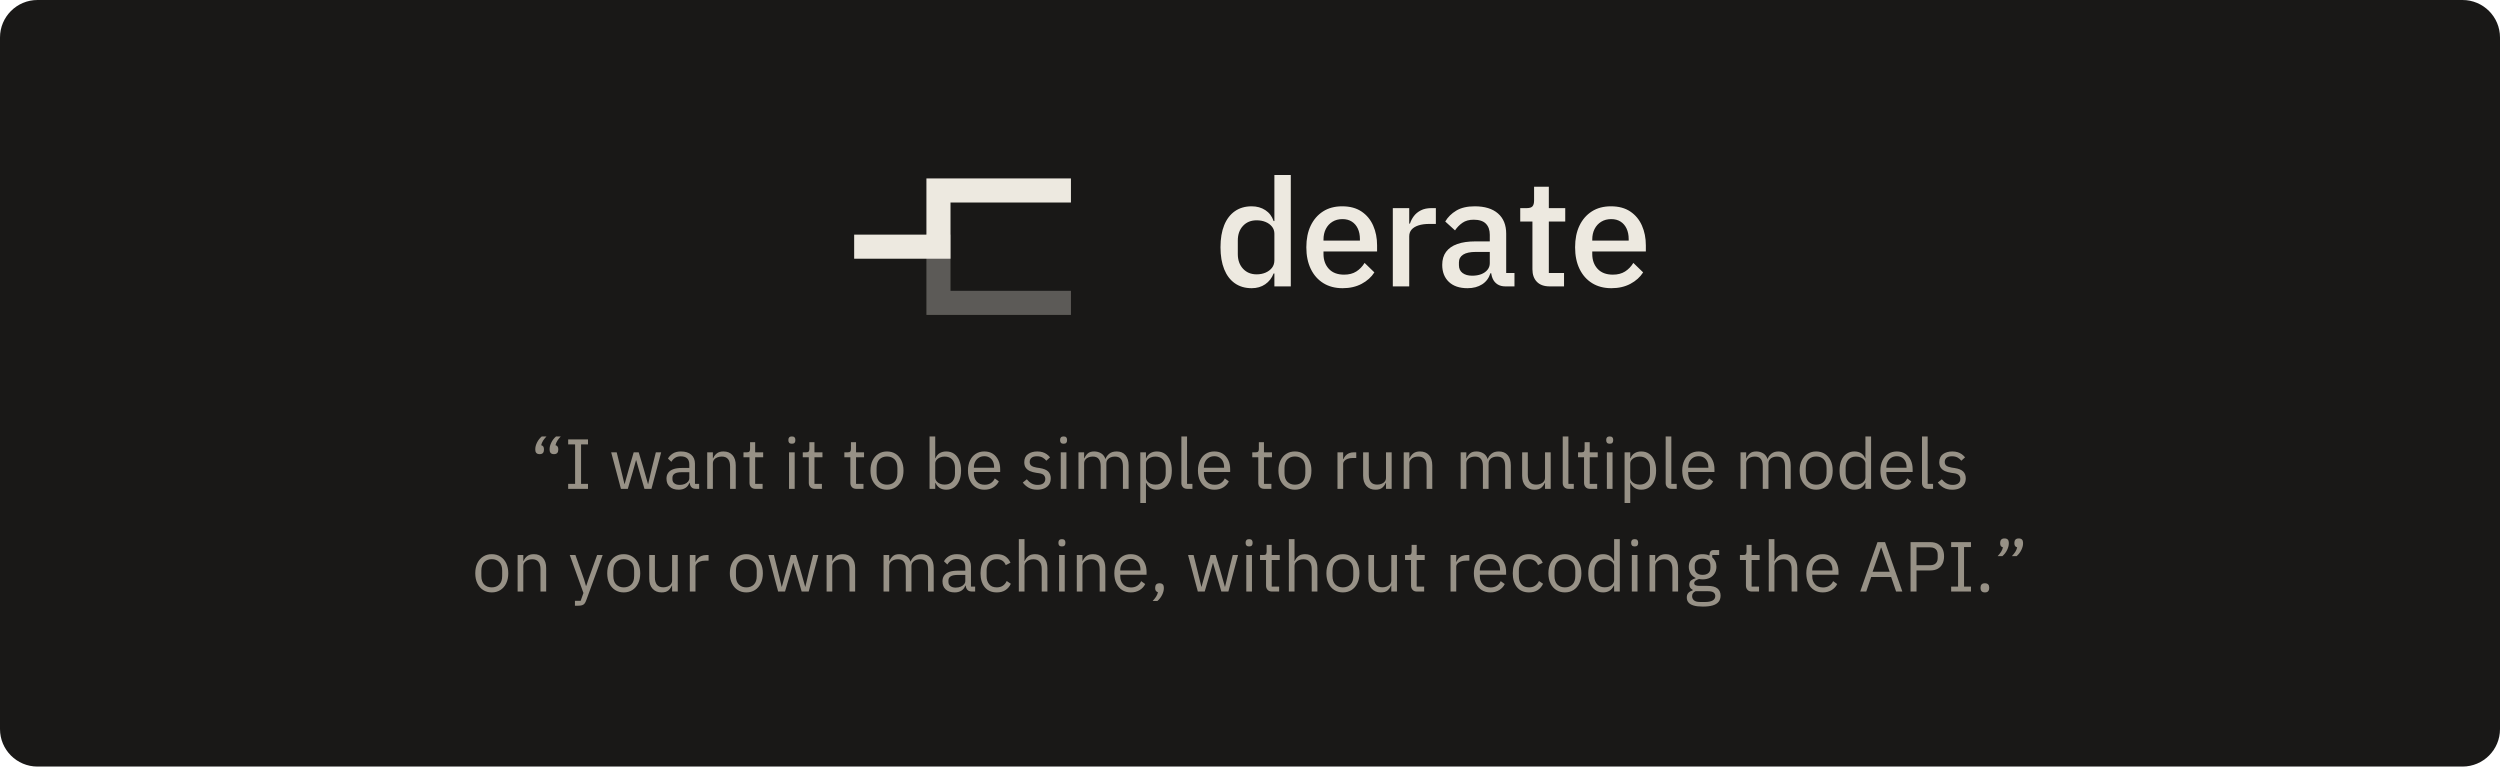
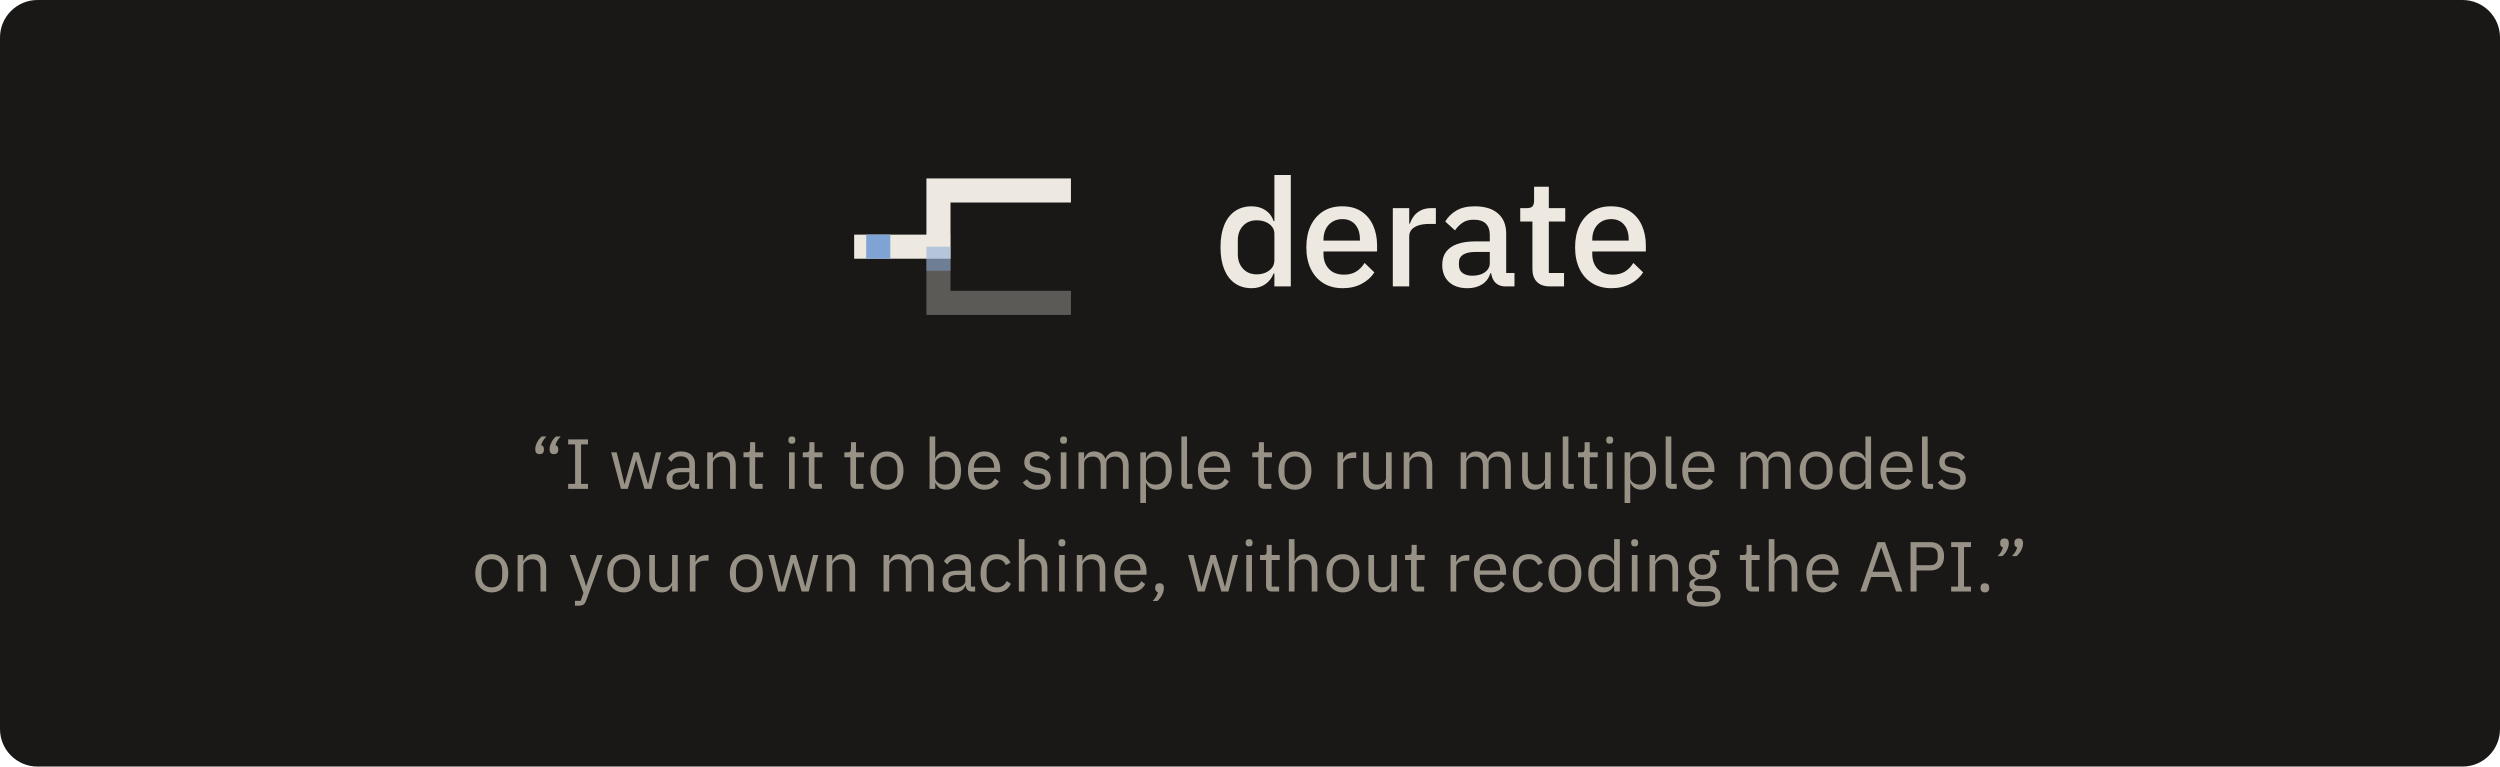
<svg xmlns="http://www.w3.org/2000/svg" viewBox="0 0 1200.0 367.95" width="1200.0" height="367.95" role="img" aria-label="derate — I want it to be simple to run multiple models on your own machine, without recoding the API.">
+   <style>@media (prefers-reduced-motion:reduce){.pulse{display:none}}</style>
  <rect width="1200.0" height="367.95" rx="18" fill="#191817" />
  <g transform="translate(410.000 84.000) scale(1.80631)">
    <g transform="translate(-5.333 -7.622) scale(1.0667)" fill="none" stroke="#EDE9E0" stroke-width="6" stroke-linecap="square">
      <path d="M26 25 V39 H56" opacity="0.32" />
      <path d="M8 25 H26 V11 H56" />
+       <path class="pulse" d="M26 25 V39 H56" stroke="#7FA3D4" stroke-linecap="butt" stroke-dasharray="6 44" opacity="0.5">
+         <animate attributeName="stroke-dashoffset" values="6;6;-44;-44" keyTimes="0;0.42;0.76;1" dur="5s" repeatCount="indefinite" />
+       </path>
+       <path class="pulse" d="M8 25 H26 V11 H56" stroke="#7FA3D4" stroke-linecap="butt" stroke-dasharray="6 62" opacity="1.0">
+         <animate attributeName="stroke-dashoffset" values="6;-62;-62" keyTimes="0;0.34;1" dur="5s" repeatCount="indefinite" />
+       </path>
    </g>
    <path transform="translate(95.467 29.600)" fill="#EDE9E0" d="M16.20 0.00V-3.44H16.00Q15.28 -1.60 13.76 -0.56Q12.24 0.48 10.16 0.48Q7.56 0.48 5.70 -0.82Q3.84 -2.12 2.86 -4.56Q1.88 -7.00 1.88 -10.40Q1.88 -13.84 2.86 -16.26Q3.84 -18.68 5.70 -19.98Q7.56 -21.28 10.16 -21.28Q12.24 -21.28 13.80 -20.26Q15.36 -19.24 16.00 -17.36H16.20V-29.60H20.56V0.00ZM11.48 -3.20Q12.80 -3.20 13.86 -3.66Q14.92 -4.12 15.56 -4.94Q16.20 -5.76 16.20 -6.96V-14.00Q16.20 -15.08 15.56 -15.88Q14.92 -16.68 13.86 -17.12Q12.80 -17.56 11.48 -17.56Q9.24 -17.56 7.86 -16.08Q6.48 -14.60 6.48 -12.20V-8.60Q6.48 -6.20 7.86 -4.70Q9.24 -3.20 11.48 -3.20ZM34.33 0.48Q31.37 0.48 29.21 -0.86Q27.05 -2.20 25.87 -4.64Q24.69 -7.08 24.69 -10.40Q24.69 -13.72 25.85 -16.14Q27.01 -18.56 29.13 -19.92Q31.25 -21.28 34.21 -21.28Q37.29 -21.28 39.35 -19.90Q41.41 -18.52 42.45 -16.16Q43.49 -13.80 43.49 -10.92V-9.28H29.25V-8.60Q29.25 -6.20 30.67 -4.66Q32.09 -3.12 34.73 -3.12Q36.65 -3.12 37.97 -3.96Q39.29 -4.80 40.17 -6.24L42.77 -3.72Q41.57 -1.84 39.39 -0.68Q37.21 0.48 34.33 0.48ZM34.29 -17.88Q32.77 -17.88 31.63 -17.18Q30.49 -16.48 29.87 -15.26Q29.25 -14.04 29.25 -12.44V-12.16H38.93V-12.56Q38.93 -14.16 38.37 -15.36Q37.81 -16.56 36.77 -17.22Q35.73 -17.88 34.29 -17.88ZM52.03 0.00H47.67V-20.80H52.03V-16.68H52.23Q52.55 -17.72 53.25 -18.66Q53.95 -19.60 55.11 -20.20Q56.27 -20.80 57.95 -20.80H59.11V-16.60H57.39Q55.67 -16.60 54.47 -16.20Q53.27 -15.80 52.65 -15.08Q52.03 -14.36 52.03 -13.28ZM80.00 0.00H77.56Q76.36 0.00 75.50 -0.54Q74.64 -1.08 74.20 -2.08Q73.76 -3.08 73.76 -4.44V-4.80L75.00 -3.48H73.60Q73.00 -1.56 71.40 -0.54Q69.80 0.48 67.52 0.48Q64.32 0.48 62.56 -1.20Q60.80 -2.88 60.80 -5.72Q60.80 -7.80 61.82 -9.18Q62.84 -10.56 64.80 -11.26Q66.76 -11.96 69.68 -11.96H73.44V-13.72Q73.44 -15.60 72.40 -16.66Q71.36 -17.72 69.16 -17.72Q67.36 -17.72 66.18 -16.90Q65.00 -16.08 64.20 -14.88L61.60 -17.24Q62.64 -19.00 64.54 -20.14Q66.44 -21.28 69.44 -21.28Q73.44 -21.28 75.62 -19.38Q77.80 -17.48 77.80 -14.00V-3.56H80.00ZM73.44 -9.16H69.76Q67.48 -9.16 66.36 -8.44Q65.24 -7.72 65.24 -6.36V-5.64Q65.24 -4.28 66.20 -3.56Q67.16 -2.84 68.76 -2.84Q70.12 -2.84 71.16 -3.24Q72.20 -3.64 72.82 -4.40Q73.44 -5.16 73.44 -6.16ZM93.17 0.00H89.37Q87.13 0.00 85.95 -1.22Q84.77 -2.44 84.77 -4.56V-17.24H81.53V-20.80H83.29Q84.37 -20.80 84.79 -21.28Q85.21 -21.76 85.21 -22.84V-26.48H89.13V-20.80H93.49V-17.24H89.13V-3.56H93.17ZM105.75 0.48Q102.79 0.48 100.63 -0.86Q98.47 -2.20 97.29 -4.64Q96.11 -7.08 96.11 -10.40Q96.11 -13.72 97.27 -16.14Q98.43 -18.56 100.55 -19.92Q102.67 -21.28 105.63 -21.28Q108.71 -21.28 110.77 -19.90Q112.83 -18.52 113.87 -16.16Q114.91 -13.80 114.91 -10.92V-9.28H100.67V-8.60Q100.67 -6.20 102.09 -4.66Q103.51 -3.12 106.15 -3.12Q108.07 -3.12 109.39 -3.96Q110.71 -4.80 111.59 -6.24L114.19 -3.72Q112.99 -1.84 110.81 -0.68Q108.63 0.48 105.75 0.48ZM105.71 -17.88Q104.19 -17.88 103.05 -17.18Q101.91 -16.48 101.29 -15.26Q100.67 -14.04 100.67 -12.44V-12.16H110.35V-12.56Q110.35 -14.16 109.79 -15.36Q109.23 -16.56 108.19 -17.22Q107.15 -17.88 105.71 -17.88Z" />
  </g>
  <path transform="translate(254.53 234.65)" fill="#979186" d="M4.49 -16.66Q3.43 -16.66 2.92 -17.22Q2.41 -17.78 2.41 -18.67V-19.14Q2.41 -20.54 3.23 -22.22Q4.05 -23.90 5.51 -25.16H7.79Q6.77 -24.11 6.14 -23.12Q5.51 -22.13 5.24 -20.94Q5.92 -20.81 6.24 -20.32Q6.56 -19.82 6.56 -19.14V-18.67Q6.56 -17.78 6.07 -17.22Q5.58 -16.66 4.49 -16.66ZM11.36 -16.66Q10.30 -16.66 9.79 -17.22Q9.28 -17.78 9.28 -18.67V-19.14Q9.28 -20.54 10.10 -22.22Q10.91 -23.90 12.38 -25.16H14.65Q13.63 -24.11 13.01 -23.12Q12.38 -22.13 12.10 -20.94Q12.78 -20.81 13.11 -20.32Q13.43 -19.82 13.43 -19.14V-18.67Q13.43 -17.78 12.94 -17.22Q12.44 -16.66 11.36 -16.66ZM27.71 0.00H18.19V-2.38H21.52V-21.35H18.19V-23.73H27.71V-21.35H24.38V-2.38H27.71ZM43.52 0.00 38.83 -17.54H41.48L43.35 -9.96L45.22 -2.28H45.29L47.43 -9.96L49.64 -17.54H52.05L54.33 -9.96L56.51 -2.28H56.58L58.38 -9.96L60.28 -17.54H62.83L58.17 0.00H54.81L52.36 -8.43L50.83 -13.77H50.76L49.27 -8.43L46.82 0.00ZM81.06 0.00H79.53Q78.44 0.00 77.76 -0.46Q77.08 -0.92 76.77 -1.73Q76.47 -2.55 76.47 -3.60V-3.84L77.52 -2.86H76.33Q75.79 -1.26 74.44 -0.42Q73.10 0.41 71.26 0.41Q68.48 0.41 66.93 -1.02Q65.38 -2.45 65.38 -4.90Q65.38 -6.56 66.20 -7.70Q67.01 -8.84 68.66 -9.44Q70.31 -10.03 72.86 -10.03H76.33V-11.76Q76.33 -13.63 75.31 -14.62Q74.29 -15.61 72.18 -15.61Q70.62 -15.61 69.53 -14.89Q68.44 -14.18 67.73 -12.99L66.10 -14.52Q66.81 -15.91 68.37 -16.93Q69.94 -17.95 72.32 -17.95Q75.48 -17.95 77.27 -16.39Q79.05 -14.82 79.05 -12.04V-2.38H81.06ZM76.33 -7.99H72.73Q70.41 -7.99 69.33 -7.31Q68.24 -6.63 68.24 -5.34V-4.62Q68.24 -3.33 69.19 -2.62Q70.14 -1.90 71.71 -1.90Q73.07 -1.90 74.10 -2.33Q75.14 -2.75 75.73 -3.49Q76.33 -4.22 76.33 -5.10ZM87.65 0.00H84.93V-17.54H87.65V-14.69H87.79Q88.43 -16.18 89.61 -17.07Q90.78 -17.95 92.75 -17.95Q95.47 -17.95 97.05 -16.20Q98.63 -14.45 98.63 -11.25V0.00H95.91V-10.78Q95.91 -13.12 94.91 -14.31Q93.91 -15.50 91.94 -15.50Q90.85 -15.50 89.86 -15.15Q88.88 -14.79 88.26 -14.04Q87.65 -13.29 87.65 -12.17ZM111.52 0.00H108.12Q106.73 0.00 105.98 -0.82Q105.23 -1.63 105.23 -2.89V-15.16H102.34V-17.54H103.97Q104.86 -17.54 105.18 -17.90Q105.50 -18.26 105.50 -19.14V-22.41H107.95V-17.54H111.79V-15.16H107.95V-2.38H111.52ZM125.56 -21.66Q124.71 -21.66 124.30 -22.08Q123.90 -22.51 123.90 -23.19V-23.63Q123.90 -24.31 124.30 -24.73Q124.71 -25.16 125.56 -25.16Q126.45 -25.16 126.84 -24.73Q127.23 -24.31 127.23 -23.63V-23.19Q127.23 -22.51 126.84 -22.08Q126.45 -21.66 125.56 -21.66ZM124.20 0.00V-17.54H126.92V0.00ZM139.98 0.00H136.58Q135.18 0.00 134.44 -0.82Q133.69 -1.63 133.69 -2.89V-15.16H130.80V-17.54H132.43Q133.31 -17.54 133.64 -17.90Q133.96 -18.26 133.96 -19.14V-22.41H136.41V-17.54H140.25V-15.16H136.41V-2.38H139.98ZM159.94 0.00H156.54Q155.14 0.00 154.39 -0.82Q153.65 -1.63 153.65 -2.89V-15.16H150.76V-17.54H152.39Q153.27 -17.54 153.60 -17.90Q153.92 -18.26 153.92 -19.14V-22.41H156.37V-17.54H160.21V-15.16H156.37V-2.38H159.94ZM171.22 0.41Q168.88 0.41 167.09 -0.73Q165.31 -1.87 164.31 -3.93Q163.30 -5.98 163.30 -8.77Q163.30 -11.56 164.31 -13.62Q165.31 -15.67 167.09 -16.81Q168.88 -17.95 171.22 -17.95Q173.57 -17.95 175.36 -16.81Q177.14 -15.67 178.14 -13.62Q179.15 -11.56 179.15 -8.77Q179.15 -5.98 178.14 -3.93Q177.14 -1.87 175.36 -0.73Q173.57 0.41 171.22 0.41ZM171.22 -2.01Q173.43 -2.01 174.83 -3.37Q176.22 -4.73 176.22 -7.51V-10.03Q176.22 -12.82 174.83 -14.18Q173.43 -15.54 171.22 -15.54Q169.05 -15.54 167.64 -14.18Q166.23 -12.82 166.23 -10.03V-7.51Q166.23 -4.73 167.64 -3.37Q169.05 -2.01 171.22 -2.01ZM191.66 0.00V-25.16H194.38V-14.69H194.51Q195.19 -16.35 196.52 -17.15Q197.85 -17.95 199.65 -17.95Q201.86 -17.95 203.46 -16.83Q205.05 -15.71 205.92 -13.65Q206.79 -11.59 206.79 -8.77Q206.79 -5.98 205.92 -3.91Q205.05 -1.84 203.46 -0.71Q201.86 0.41 199.65 0.41Q197.85 0.41 196.57 -0.41Q195.30 -1.22 194.51 -2.86H194.38V0.00ZM198.90 -2.04Q201.21 -2.04 202.54 -3.49Q203.86 -4.93 203.86 -7.28V-10.27Q203.86 -12.61 202.54 -14.06Q201.21 -15.50 198.90 -15.50Q197.68 -15.50 196.64 -15.06Q195.60 -14.62 194.99 -13.87Q194.38 -13.12 194.38 -12.14V-5.61Q194.38 -4.49 194.99 -3.69Q195.60 -2.89 196.64 -2.46Q197.68 -2.04 198.90 -2.04ZM217.97 0.41Q215.59 0.41 213.83 -0.73Q212.06 -1.87 211.07 -3.93Q210.09 -5.98 210.09 -8.77Q210.09 -11.56 211.07 -13.62Q212.06 -15.67 213.83 -16.81Q215.59 -17.95 217.97 -17.95Q220.32 -17.95 222.02 -16.85Q223.72 -15.74 224.64 -13.80Q225.56 -11.87 225.56 -9.38V-8.09H212.94V-7.28Q212.94 -5.00 214.32 -3.49Q215.70 -1.97 218.14 -1.97Q219.81 -1.97 221.05 -2.75Q222.29 -3.54 222.97 -5.00L224.91 -3.60Q224.06 -1.84 222.26 -0.71Q220.46 0.41 217.97 0.41ZM217.97 -15.67Q216.51 -15.67 215.37 -14.99Q214.23 -14.31 213.59 -13.11Q212.94 -11.90 212.94 -10.37V-10.13H222.63V-10.51Q222.63 -12.07 222.05 -13.23Q221.48 -14.38 220.42 -15.03Q219.37 -15.67 217.97 -15.67ZM243.34 0.41Q240.92 0.41 239.26 -0.53Q237.59 -1.46 236.40 -3.03L238.34 -4.59Q239.36 -3.33 240.62 -2.62Q241.88 -1.90 243.54 -1.90Q245.28 -1.90 246.25 -2.65Q247.21 -3.40 247.21 -4.76Q247.21 -5.78 246.55 -6.53Q245.89 -7.28 244.15 -7.51L242.76 -7.72Q241.16 -7.96 239.87 -8.52Q238.58 -9.08 237.85 -10.12Q237.12 -11.15 237.12 -12.78Q237.12 -15.40 238.90 -16.68Q240.69 -17.95 243.37 -17.95Q244.80 -17.95 245.91 -17.61Q247.01 -17.27 247.89 -16.64Q248.78 -16.01 249.49 -15.13L247.69 -13.50Q247.11 -14.31 245.99 -14.98Q244.87 -15.64 243.17 -15.64Q241.50 -15.64 240.62 -14.91Q239.73 -14.18 239.73 -12.92Q239.73 -11.66 240.60 -11.07Q241.47 -10.47 243.10 -10.20L244.46 -10.00Q247.38 -9.55 248.61 -8.31Q249.83 -7.07 249.83 -5.07Q249.83 -3.37 249.05 -2.14Q248.27 -0.92 246.81 -0.26Q245.34 0.41 243.34 0.41ZM255.99 -21.66Q255.14 -21.66 254.73 -22.08Q254.32 -22.51 254.32 -23.19V-23.63Q254.32 -24.31 254.73 -24.73Q255.14 -25.16 255.99 -25.16Q256.87 -25.16 257.26 -24.73Q257.65 -24.31 257.65 -23.63V-23.19Q257.65 -22.51 257.26 -22.08Q256.87 -21.66 255.99 -21.66ZM254.63 0.00V-17.54H257.35V0.00ZM265.85 0.00H263.13V-17.54H265.85V-14.69H265.98Q266.56 -16.05 267.61 -17.00Q268.67 -17.95 270.71 -17.95Q272.44 -17.95 273.90 -17.12Q275.37 -16.29 276.08 -14.38H276.15Q276.62 -15.81 277.93 -16.88Q279.24 -17.95 281.49 -17.95Q284.17 -17.95 285.68 -16.20Q287.20 -14.45 287.20 -11.25V0.00H284.48V-10.78Q284.48 -13.09 283.56 -14.30Q282.64 -15.50 280.64 -15.50Q279.58 -15.50 278.63 -15.15Q277.68 -14.79 277.10 -14.04Q276.52 -13.29 276.52 -12.17V0.00H273.80V-10.78Q273.80 -13.12 272.88 -14.31Q271.97 -15.50 270.03 -15.50Q268.97 -15.50 268.00 -15.15Q267.04 -14.79 266.44 -14.04Q265.85 -13.29 265.85 -12.17ZM292.81 6.80V-17.54H295.53V-14.69H295.66Q296.34 -16.35 297.67 -17.15Q299.00 -17.95 300.80 -17.95Q303.01 -17.95 304.61 -16.83Q306.20 -15.71 307.07 -13.65Q307.94 -11.59 307.94 -8.77Q307.94 -5.98 307.07 -3.91Q306.20 -1.84 304.61 -0.71Q303.01 0.41 300.80 0.41Q299.00 0.41 297.72 -0.41Q296.45 -1.22 295.66 -2.86H295.53V6.80ZM300.05 -2.04Q302.36 -2.04 303.69 -3.49Q305.01 -4.93 305.01 -7.28V-10.27Q305.01 -12.61 303.69 -14.06Q302.36 -15.50 300.05 -15.50Q298.83 -15.50 297.79 -15.06Q296.75 -14.62 296.14 -13.87Q295.53 -13.12 295.53 -12.14V-5.61Q295.53 -4.49 296.14 -3.69Q296.75 -2.89 297.79 -2.46Q298.83 -2.04 300.05 -2.04ZM317.83 0.00H315.42Q314.02 0.00 313.28 -0.80Q312.53 -1.60 312.53 -2.82V-25.16H315.25V-2.38H317.83ZM328.37 0.41Q325.99 0.41 324.22 -0.73Q322.46 -1.87 321.47 -3.93Q320.48 -5.98 320.48 -8.77Q320.48 -11.56 321.47 -13.62Q322.46 -15.67 324.22 -16.81Q325.99 -17.95 328.37 -17.95Q330.72 -17.95 332.42 -16.85Q334.12 -15.74 335.04 -13.80Q335.95 -11.87 335.95 -9.38V-8.09H323.34V-7.28Q323.34 -5.00 324.72 -3.49Q326.09 -1.97 328.54 -1.97Q330.21 -1.97 331.45 -2.75Q332.69 -3.54 333.37 -5.00L335.31 -3.60Q334.46 -1.84 332.66 -0.71Q330.85 0.41 328.37 0.41ZM328.37 -15.67Q326.91 -15.67 325.77 -14.99Q324.63 -14.31 323.99 -13.11Q323.34 -11.90 323.34 -10.37V-10.13H333.03V-10.51Q333.03 -12.07 332.45 -13.23Q331.87 -14.38 330.82 -15.03Q329.77 -15.67 328.37 -15.67ZM355.74 0.00H352.34Q350.95 0.00 350.20 -0.82Q349.45 -1.63 349.45 -2.89V-15.16H346.56V-17.54H348.19Q349.08 -17.54 349.40 -17.90Q349.72 -18.26 349.72 -19.14V-22.41H352.17V-17.54H356.01V-15.16H352.17V-2.38H355.74ZM367.03 0.41Q364.68 0.41 362.90 -0.73Q361.11 -1.87 360.11 -3.93Q359.11 -5.98 359.11 -8.77Q359.11 -11.56 360.11 -13.62Q361.11 -15.67 362.90 -16.81Q364.68 -17.95 367.03 -17.95Q369.38 -17.95 371.16 -16.81Q372.95 -15.67 373.95 -13.62Q374.95 -11.56 374.95 -8.77Q374.95 -5.98 373.95 -3.93Q372.95 -1.87 371.16 -0.73Q369.38 0.41 367.03 0.41ZM367.03 -2.01Q369.24 -2.01 370.63 -3.37Q372.03 -4.73 372.03 -7.51V-10.03Q372.03 -12.82 370.63 -14.18Q369.24 -15.54 367.03 -15.54Q364.85 -15.54 363.44 -14.18Q362.03 -12.82 362.03 -10.03V-7.51Q362.03 -4.73 363.44 -3.37Q364.85 -2.01 367.03 -2.01ZM390.18 0.00H387.46V-17.54H390.18V-14.31H390.35Q390.66 -15.16 391.31 -15.90Q391.95 -16.63 392.97 -17.09Q393.99 -17.54 395.42 -17.54H396.47V-14.82H394.88Q393.41 -14.82 392.36 -14.43Q391.31 -14.04 390.75 -13.40Q390.18 -12.75 390.18 -11.90ZM410.75 0.00V-2.86H410.62Q410.11 -1.60 409.00 -0.59Q407.90 0.41 405.69 0.41Q403.00 0.41 401.39 -1.34Q399.77 -3.09 399.77 -6.29V-17.54H402.49V-6.77Q402.49 -4.42 403.51 -3.23Q404.53 -2.04 406.50 -2.04Q407.59 -2.04 408.56 -2.40Q409.53 -2.75 410.14 -3.50Q410.75 -4.25 410.75 -5.41V-17.54H413.47V0.00ZM421.97 0.00H419.25V-17.54H421.97V-14.69H422.11Q422.76 -16.18 423.93 -17.07Q425.10 -17.95 427.07 -17.95Q429.79 -17.95 431.38 -16.20Q432.96 -14.45 432.96 -11.25V0.00H430.24V-10.78Q430.24 -13.12 429.23 -14.31Q428.23 -15.50 426.26 -15.50Q425.17 -15.50 424.18 -15.15Q423.20 -14.79 422.59 -14.04Q421.97 -13.29 421.97 -12.17ZM449.31 0.00H446.59V-17.54H449.31V-14.69H449.45Q450.02 -16.05 451.08 -17.00Q452.13 -17.95 454.17 -17.95Q455.91 -17.95 457.37 -17.12Q458.83 -16.29 459.54 -14.38H459.61Q460.09 -15.81 461.40 -16.88Q462.71 -17.95 464.95 -17.95Q467.64 -17.95 469.15 -16.20Q470.66 -14.45 470.66 -11.25V0.00H467.94V-10.78Q467.94 -13.09 467.02 -14.30Q466.11 -15.50 464.10 -15.50Q463.05 -15.50 462.09 -15.15Q461.14 -14.79 460.56 -14.04Q459.99 -13.29 459.99 -12.17V0.00H457.27V-10.78Q457.27 -13.12 456.35 -14.31Q455.43 -15.50 453.49 -15.50Q452.44 -15.50 451.47 -15.15Q450.50 -14.79 449.91 -14.04Q449.31 -13.29 449.31 -12.17ZM487.08 0.00V-2.86H486.95Q486.44 -1.60 485.33 -0.59Q484.23 0.41 482.02 0.41Q479.33 0.41 477.72 -1.34Q476.10 -3.09 476.10 -6.29V-17.54H478.82V-6.77Q478.82 -4.42 479.84 -3.23Q480.86 -2.04 482.83 -2.04Q483.92 -2.04 484.89 -2.40Q485.86 -2.75 486.47 -3.50Q487.08 -4.25 487.08 -5.41V-17.54H489.80V0.00ZM500.89 0.00H498.47Q497.08 0.00 496.33 -0.80Q495.58 -1.60 495.58 -2.82V-25.16H498.30V-2.38H500.89ZM512.11 0.00H508.71Q507.31 0.00 506.57 -0.82Q505.82 -1.63 505.82 -2.89V-15.16H502.93V-17.54H504.56Q505.44 -17.54 505.77 -17.90Q506.09 -18.26 506.09 -19.14V-22.41H508.54V-17.54H512.38V-15.16H508.54V-2.38H512.11ZM518.13 -21.66Q517.28 -21.66 516.87 -22.08Q516.46 -22.51 516.46 -23.19V-23.63Q516.46 -24.31 516.87 -24.73Q517.28 -25.16 518.13 -25.16Q519.01 -25.16 519.40 -24.73Q519.79 -24.31 519.79 -23.63V-23.19Q519.79 -22.51 519.40 -22.08Q519.01 -21.66 518.13 -21.66ZM516.77 0.00V-17.54H519.49V0.00ZM525.27 6.80V-17.54H527.99V-14.69H528.12Q528.80 -16.35 530.13 -17.15Q531.45 -17.95 533.26 -17.95Q535.47 -17.95 537.06 -16.83Q538.66 -15.71 539.53 -13.65Q540.40 -11.59 540.40 -8.77Q540.40 -5.98 539.53 -3.91Q538.66 -1.84 537.06 -0.71Q535.47 0.41 533.26 0.41Q531.45 0.41 530.18 -0.41Q528.90 -1.22 528.12 -2.86H527.99V6.80ZM532.51 -2.04Q534.82 -2.04 536.15 -3.49Q537.47 -4.93 537.47 -7.28V-10.27Q537.47 -12.61 536.15 -14.06Q534.82 -15.50 532.51 -15.50Q531.28 -15.50 530.25 -15.06Q529.21 -14.62 528.60 -13.87Q527.99 -13.12 527.99 -12.14V-5.61Q527.99 -4.49 528.60 -3.69Q529.21 -2.89 530.25 -2.46Q531.28 -2.04 532.51 -2.04ZM550.29 0.00H547.88Q546.48 0.00 545.73 -0.80Q544.99 -1.60 544.99 -2.82V-25.16H547.71V-2.38H550.29ZM560.83 0.41Q558.45 0.41 556.68 -0.73Q554.91 -1.87 553.93 -3.93Q552.94 -5.98 552.94 -8.77Q552.94 -11.56 553.93 -13.62Q554.91 -15.67 556.68 -16.81Q558.45 -17.95 560.83 -17.95Q563.18 -17.95 564.88 -16.85Q566.58 -15.74 567.49 -13.80Q568.41 -11.87 568.41 -9.38V-8.09H555.80V-7.28Q555.80 -5.00 557.18 -3.49Q558.55 -1.97 561.00 -1.97Q562.67 -1.97 563.91 -2.75Q565.15 -3.54 565.83 -5.00L567.77 -3.60Q566.92 -1.84 565.11 -0.71Q563.31 0.41 560.83 0.41ZM560.83 -15.67Q559.37 -15.67 558.23 -14.99Q557.09 -14.31 556.44 -13.11Q555.80 -11.90 555.80 -10.37V-10.13H565.49V-10.51Q565.49 -12.07 564.91 -13.23Q564.33 -14.38 563.28 -15.03Q562.22 -15.67 560.83 -15.67ZM583.64 0.00H580.92V-17.54H583.64V-14.69H583.78Q584.36 -16.05 585.41 -17.00Q586.47 -17.95 588.51 -17.95Q590.24 -17.95 591.70 -17.12Q593.16 -16.29 593.88 -14.38H593.95Q594.42 -15.81 595.73 -16.88Q597.04 -17.95 599.28 -17.95Q601.97 -17.95 603.48 -16.20Q605.00 -14.45 605.00 -11.25V0.00H602.28V-10.78Q602.28 -13.09 601.36 -14.30Q600.44 -15.50 598.43 -15.50Q597.38 -15.50 596.43 -15.15Q595.48 -14.79 594.90 -14.04Q594.32 -13.29 594.32 -12.17V0.00H591.60V-10.78Q591.60 -13.12 590.68 -14.31Q589.76 -15.50 587.83 -15.50Q586.77 -15.50 585.80 -15.15Q584.83 -14.79 584.24 -14.04Q583.64 -13.29 583.64 -12.17ZM617.24 0.41Q614.89 0.41 613.11 -0.73Q611.32 -1.87 610.32 -3.93Q609.31 -5.98 609.31 -8.77Q609.31 -11.56 610.32 -13.62Q611.32 -15.67 613.11 -16.81Q614.89 -17.95 617.24 -17.95Q619.58 -17.95 621.37 -16.81Q623.15 -15.67 624.16 -13.62Q625.16 -11.56 625.16 -8.77Q625.16 -5.98 624.16 -3.93Q623.15 -1.87 621.37 -0.73Q619.58 0.41 617.24 0.41ZM617.24 -2.01Q619.45 -2.01 620.84 -3.37Q622.23 -4.73 622.23 -7.51V-10.03Q622.23 -12.82 620.84 -14.18Q619.45 -15.54 617.24 -15.54Q615.06 -15.54 613.65 -14.18Q612.24 -12.82 612.24 -10.03V-7.51Q612.24 -4.73 613.65 -3.37Q615.06 -2.01 617.24 -2.01ZM640.87 0.00V-2.86H640.73Q639.95 -1.22 638.67 -0.41Q637.40 0.41 635.60 0.41Q633.42 0.41 631.81 -0.71Q630.19 -1.84 629.32 -3.91Q628.46 -5.98 628.46 -8.77Q628.46 -11.59 629.32 -13.65Q630.19 -15.71 631.81 -16.83Q633.42 -17.95 635.60 -17.95Q637.40 -17.95 638.72 -17.15Q640.05 -16.35 640.73 -14.69H640.87V-25.16H643.59V0.00ZM636.34 -2.04Q637.60 -2.04 638.62 -2.46Q639.64 -2.89 640.25 -3.69Q640.87 -4.49 640.87 -5.61V-12.14Q640.87 -13.12 640.25 -13.87Q639.64 -14.62 638.62 -15.06Q637.60 -15.50 636.34 -15.50Q634.07 -15.50 632.72 -14.06Q631.38 -12.61 631.38 -10.27V-7.28Q631.38 -4.93 632.72 -3.49Q634.07 -2.04 636.34 -2.04ZM655.96 0.41Q653.58 0.41 651.81 -0.73Q650.05 -1.87 649.06 -3.93Q648.07 -5.98 648.07 -8.77Q648.07 -11.56 649.06 -13.62Q650.05 -15.67 651.81 -16.81Q653.58 -17.95 655.96 -17.95Q658.31 -17.95 660.01 -16.85Q661.71 -15.74 662.63 -13.80Q663.54 -11.87 663.54 -9.38V-8.09H650.93V-7.28Q650.93 -5.00 652.31 -3.49Q653.68 -1.97 656.13 -1.97Q657.80 -1.97 659.04 -2.75Q660.28 -3.54 660.96 -5.00L662.90 -3.60Q662.05 -1.84 660.25 -0.71Q658.44 0.41 655.96 0.41ZM655.96 -15.67Q654.50 -15.67 653.36 -14.99Q652.22 -14.31 651.58 -13.11Q650.93 -11.90 650.93 -10.37V-10.13H660.62V-10.51Q660.62 -12.07 660.04 -13.23Q659.46 -14.38 658.41 -15.03Q657.36 -15.67 655.96 -15.67ZM673.34 0.00H670.92Q669.53 0.00 668.78 -0.80Q668.03 -1.60 668.03 -2.82V-25.16H670.75V-2.38H673.34ZM682.55 0.41Q680.14 0.41 678.47 -0.53Q676.80 -1.46 675.61 -3.03L677.55 -4.59Q678.57 -3.33 679.83 -2.62Q681.09 -1.90 682.75 -1.90Q684.49 -1.90 685.46 -2.65Q686.43 -3.40 686.43 -4.76Q686.43 -5.78 685.76 -6.53Q685.10 -7.28 683.37 -7.51L681.97 -7.72Q680.37 -7.96 679.08 -8.52Q677.79 -9.08 677.06 -10.12Q676.33 -11.15 676.33 -12.78Q676.33 -15.40 678.11 -16.68Q679.90 -17.95 682.58 -17.95Q684.01 -17.95 685.12 -17.61Q686.22 -17.27 687.11 -16.64Q687.99 -16.01 688.70 -15.13L686.90 -13.50Q686.32 -14.31 685.20 -14.98Q684.08 -15.64 682.38 -15.64Q680.71 -15.64 679.83 -14.91Q678.95 -14.18 678.95 -12.92Q678.95 -11.66 679.81 -11.07Q680.68 -10.47 682.31 -10.20L683.67 -10.00Q686.60 -9.55 687.82 -8.31Q689.04 -7.07 689.04 -5.07Q689.04 -3.37 688.26 -2.14Q687.48 -0.92 686.02 -0.26Q684.56 0.41 682.55 0.41Z" />
  <path transform="translate(226.53 283.95)" fill="#979186" d="M9.52 0.41Q7.17 0.41 5.39 -0.73Q3.60 -1.87 2.60 -3.93Q1.60 -5.98 1.60 -8.77Q1.60 -11.56 2.60 -13.62Q3.60 -15.67 5.39 -16.81Q7.17 -17.95 9.52 -17.95Q11.87 -17.95 13.65 -16.81Q15.44 -15.67 16.44 -13.62Q17.44 -11.56 17.44 -8.77Q17.44 -5.98 16.44 -3.93Q15.44 -1.87 13.65 -0.73Q11.87 0.41 9.52 0.41ZM9.52 -2.01Q11.73 -2.01 13.12 -3.37Q14.52 -4.73 14.52 -7.51V-10.03Q14.52 -12.82 13.12 -14.18Q11.73 -15.54 9.52 -15.54Q7.34 -15.54 5.93 -14.18Q4.52 -12.82 4.52 -10.03V-7.51Q4.52 -4.73 5.93 -3.37Q7.34 -2.01 9.52 -2.01ZM24.65 0.00H21.93V-17.54H24.65V-14.69H24.79Q25.43 -16.18 26.61 -17.07Q27.78 -17.95 29.75 -17.95Q32.47 -17.95 34.05 -16.20Q35.63 -14.45 35.63 -11.25V0.00H32.91V-10.78Q32.91 -13.12 31.91 -14.31Q30.91 -15.50 28.93 -15.50Q27.85 -15.50 26.86 -15.15Q25.87 -14.79 25.26 -14.04Q24.65 -13.29 24.65 -12.17ZM55.83 -5.61 60.08 -17.54H62.76L54.91 4.08Q54.54 5.13 54.08 5.73Q53.62 6.32 52.87 6.56Q52.12 6.80 50.83 6.80H49.44V4.42H52.19L53.52 0.68L46.95 -17.54H49.67L53.89 -5.61L54.71 -2.75H54.88ZM72.86 0.41Q70.52 0.41 68.73 -0.73Q66.95 -1.87 65.94 -3.93Q64.94 -5.98 64.94 -8.77Q64.94 -11.56 65.94 -13.62Q66.95 -15.67 68.73 -16.81Q70.52 -17.95 72.86 -17.95Q75.21 -17.95 76.99 -16.81Q78.78 -15.67 79.78 -13.62Q80.78 -11.56 80.78 -8.77Q80.78 -5.98 79.78 -3.93Q78.78 -1.87 76.99 -0.73Q75.21 0.41 72.86 0.41ZM72.86 -2.01Q75.07 -2.01 76.47 -3.37Q77.86 -4.73 77.86 -7.51V-10.03Q77.86 -12.82 76.47 -14.18Q75.07 -15.54 72.86 -15.54Q70.69 -15.54 69.28 -14.18Q67.86 -12.82 67.86 -10.03V-7.51Q67.86 -4.73 69.28 -3.37Q70.69 -2.01 72.86 -2.01ZM96.08 0.00V-2.86H95.95Q95.44 -1.60 94.33 -0.59Q93.23 0.41 91.02 0.41Q88.33 0.41 86.72 -1.34Q85.10 -3.09 85.10 -6.29V-17.54H87.82V-6.77Q87.82 -4.42 88.84 -3.23Q89.86 -2.04 91.83 -2.04Q92.92 -2.04 93.89 -2.40Q94.86 -2.75 95.47 -3.50Q96.08 -4.25 96.08 -5.41V-17.54H98.80V0.00ZM107.30 0.00H104.58V-17.54H107.30V-14.31H107.47Q107.78 -15.16 108.43 -15.90Q109.07 -16.63 110.09 -17.09Q111.11 -17.54 112.54 -17.54H113.59V-14.82H112.00Q110.53 -14.82 109.48 -14.43Q108.43 -14.04 107.87 -13.40Q107.30 -12.75 107.30 -11.90ZM131.72 0.41Q129.37 0.41 127.59 -0.73Q125.80 -1.87 124.80 -3.93Q123.79 -5.98 123.79 -8.77Q123.79 -11.56 124.80 -13.62Q125.80 -15.67 127.59 -16.81Q129.37 -17.95 131.72 -17.95Q134.06 -17.95 135.85 -16.81Q137.63 -15.67 138.63 -13.62Q139.64 -11.56 139.64 -8.77Q139.64 -5.98 138.63 -3.93Q137.63 -1.87 135.85 -0.73Q134.06 0.41 131.72 0.41ZM131.72 -2.01Q133.93 -2.01 135.32 -3.37Q136.71 -4.73 136.71 -7.51V-10.03Q136.71 -12.82 135.32 -14.18Q133.93 -15.54 131.72 -15.54Q129.54 -15.54 128.13 -14.18Q126.72 -12.82 126.72 -10.03V-7.51Q126.72 -4.73 128.13 -3.37Q129.54 -2.01 131.72 -2.01ZM146.98 0.00 142.29 -17.54H144.94L146.81 -9.96L148.68 -2.28H148.75L150.89 -9.96L153.10 -17.54H155.52L157.79 -9.96L159.97 -2.28H160.04L161.84 -9.96L163.74 -17.54H166.29L161.64 0.00H158.27L155.82 -8.43L154.29 -13.77H154.22L152.73 -8.43L150.28 0.00ZM172.96 0.00H170.24V-17.54H172.96V-14.69H173.09Q173.74 -16.18 174.91 -17.07Q176.09 -17.95 178.06 -17.95Q180.78 -17.95 182.36 -16.20Q183.94 -14.45 183.94 -11.25V0.00H181.22V-10.78Q181.22 -13.12 180.22 -14.31Q179.21 -15.50 177.24 -15.50Q176.15 -15.50 175.17 -15.15Q174.18 -14.79 173.57 -14.04Q172.96 -13.29 172.96 -12.17ZM200.29 0.00H197.57V-17.54H200.29V-14.69H200.43Q201.01 -16.05 202.06 -17.00Q203.12 -17.95 205.16 -17.95Q206.89 -17.95 208.35 -17.12Q209.81 -16.29 210.53 -14.38H210.60Q211.07 -15.81 212.38 -16.88Q213.69 -17.95 215.93 -17.95Q218.62 -17.95 220.13 -16.20Q221.65 -14.45 221.65 -11.25V0.00H218.93V-10.78Q218.93 -13.09 218.01 -14.30Q217.09 -15.50 215.08 -15.50Q214.03 -15.50 213.08 -15.15Q212.13 -14.79 211.55 -14.04Q210.97 -13.29 210.97 -12.17V0.00H208.25V-10.78Q208.25 -13.12 207.33 -14.31Q206.41 -15.50 204.48 -15.50Q203.42 -15.50 202.45 -15.15Q201.48 -14.79 200.89 -14.04Q200.29 -13.29 200.29 -12.17ZM241.54 0.00H240.01Q238.92 0.00 238.24 -0.46Q237.56 -0.92 237.25 -1.73Q236.95 -2.55 236.95 -3.60V-3.84L238.00 -2.86H236.81Q236.27 -1.26 234.92 -0.42Q233.58 0.41 231.74 0.41Q228.96 0.41 227.41 -1.02Q225.86 -2.45 225.86 -4.90Q225.86 -6.56 226.68 -7.70Q227.49 -8.84 229.14 -9.44Q230.79 -10.03 233.34 -10.03H236.81V-11.76Q236.81 -13.63 235.79 -14.62Q234.77 -15.61 232.66 -15.61Q231.10 -15.61 230.01 -14.89Q228.92 -14.18 228.21 -12.99L226.58 -14.52Q227.29 -15.91 228.85 -16.93Q230.42 -17.95 232.80 -17.95Q235.96 -17.95 237.74 -16.39Q239.53 -14.82 239.53 -12.04V-2.38H241.54ZM236.81 -7.99H233.21Q230.89 -7.99 229.81 -7.31Q228.72 -6.63 228.72 -5.34V-4.62Q228.72 -3.33 229.67 -2.62Q230.62 -1.90 232.19 -1.90Q233.55 -1.90 234.58 -2.33Q235.62 -2.75 236.21 -3.49Q236.81 -4.22 236.81 -5.10ZM251.94 0.41Q248.23 0.41 246.18 -2.07Q244.12 -4.56 244.12 -8.77Q244.12 -12.99 246.18 -15.47Q248.23 -17.95 251.94 -17.95Q254.56 -17.95 256.16 -16.80Q257.75 -15.64 258.50 -13.84L256.22 -12.68Q255.75 -14.04 254.64 -14.79Q253.54 -15.54 251.94 -15.54Q249.53 -15.54 248.28 -14.06Q247.04 -12.58 247.04 -10.27V-7.28Q247.04 -5.00 248.28 -3.50Q249.53 -2.01 251.94 -2.01Q253.61 -2.01 254.80 -2.79Q255.99 -3.57 256.70 -5.07L258.67 -3.74Q257.82 -1.87 256.14 -0.73Q254.46 0.41 251.94 0.41ZM262.51 0.00V-25.16H265.23V-14.69H265.37Q266.02 -16.18 267.19 -17.07Q268.36 -17.95 270.33 -17.95Q273.05 -17.95 274.63 -16.20Q276.22 -14.45 276.22 -11.25V0.00H273.50V-10.78Q273.50 -13.12 272.49 -14.31Q271.49 -15.50 269.52 -15.50Q268.43 -15.50 267.44 -15.15Q266.46 -14.79 265.85 -14.04Q265.23 -13.29 265.23 -12.17V0.00ZM283.19 -21.66Q282.34 -21.66 281.93 -22.08Q281.52 -22.51 281.52 -23.19V-23.63Q281.52 -24.31 281.93 -24.73Q282.34 -25.16 283.19 -25.16Q284.07 -25.16 284.46 -24.73Q284.85 -24.31 284.85 -23.63V-23.19Q284.85 -22.51 284.46 -22.08Q284.07 -21.66 283.19 -21.66ZM281.83 0.00V-17.54H284.55V0.00ZM293.05 0.00H290.33V-17.54H293.05V-14.69H293.18Q293.83 -16.18 295.00 -17.07Q296.17 -17.95 298.15 -17.95Q300.87 -17.95 302.45 -16.20Q304.03 -14.45 304.03 -11.25V0.00H301.31V-10.78Q301.31 -13.12 300.30 -14.31Q299.30 -15.50 297.33 -15.50Q296.24 -15.50 295.26 -15.15Q294.27 -14.79 293.66 -14.04Q293.05 -13.29 293.05 -12.17ZM316.23 0.41Q313.85 0.41 312.09 -0.73Q310.32 -1.87 309.33 -3.93Q308.35 -5.98 308.35 -8.77Q308.35 -11.56 309.33 -13.62Q310.32 -15.67 312.09 -16.81Q313.85 -17.95 316.23 -17.95Q318.58 -17.95 320.28 -16.85Q321.98 -15.74 322.90 -13.80Q323.82 -11.87 323.82 -9.38V-8.09H311.20V-7.28Q311.20 -5.00 312.58 -3.49Q313.96 -1.97 316.40 -1.97Q318.07 -1.97 319.31 -2.75Q320.55 -3.54 321.23 -5.00L323.17 -3.60Q322.32 -1.84 320.52 -0.71Q318.72 0.41 316.23 0.41ZM316.23 -15.67Q314.77 -15.67 313.63 -14.99Q312.49 -14.31 311.85 -13.11Q311.20 -11.90 311.20 -10.37V-10.13H320.89V-10.51Q320.89 -12.07 320.31 -13.23Q319.74 -14.38 318.68 -15.03Q317.63 -15.67 316.23 -15.67ZM330.04 -3.98Q331.13 -3.98 331.62 -3.42Q332.11 -2.86 332.11 -1.97V-1.50Q332.11 -0.14 331.30 1.56Q330.48 3.26 329.02 4.52H326.74Q327.76 3.43 328.39 2.46Q329.02 1.50 329.29 0.31Q328.61 0.14 328.29 -0.34Q327.96 -0.82 327.96 -1.50V-1.97Q327.96 -2.86 328.47 -3.42Q328.98 -3.98 330.04 -3.98ZM348.43 0.00 343.74 -17.54H346.39L348.26 -9.96L350.13 -2.28H350.20L352.34 -9.96L354.55 -17.54H356.97L359.24 -9.96L361.42 -2.28H361.49L363.29 -9.96L365.19 -17.54H367.74L363.09 0.00H359.72L357.27 -8.43L355.74 -13.77H355.67L354.18 -8.43L351.73 0.00ZM373.05 -21.66Q372.20 -21.66 371.79 -22.08Q371.38 -22.51 371.38 -23.19V-23.63Q371.38 -24.31 371.79 -24.73Q372.20 -25.16 373.05 -25.16Q373.93 -25.16 374.32 -24.73Q374.71 -24.31 374.71 -23.63V-23.19Q374.71 -22.51 374.32 -22.08Q373.93 -21.66 373.05 -21.66ZM371.69 0.00V-17.54H374.41V0.00ZM387.46 0.00H384.06Q382.67 0.00 381.92 -0.82Q381.17 -1.63 381.17 -2.89V-15.16H378.28V-17.54H379.92Q380.80 -17.54 381.12 -17.90Q381.45 -18.26 381.45 -19.14V-22.41H383.89V-17.54H387.74V-15.16H383.89V-2.38H387.46ZM392.12 0.00V-25.16H394.84V-14.69H394.98Q395.62 -16.18 396.80 -17.07Q397.97 -17.95 399.94 -17.95Q402.66 -17.95 404.24 -16.20Q405.82 -14.45 405.82 -11.25V0.00H403.10V-10.78Q403.10 -13.12 402.10 -14.31Q401.10 -15.50 399.13 -15.50Q398.04 -15.50 397.05 -15.15Q396.07 -14.79 395.45 -14.04Q394.84 -13.29 394.84 -12.17V0.00ZM418.06 0.41Q415.72 0.41 413.93 -0.73Q412.15 -1.87 411.15 -3.93Q410.14 -5.98 410.14 -8.77Q410.14 -11.56 411.15 -13.62Q412.15 -15.67 413.93 -16.81Q415.72 -17.95 418.06 -17.95Q420.41 -17.95 422.20 -16.81Q423.98 -15.67 424.98 -13.62Q425.99 -11.56 425.99 -8.77Q425.99 -5.98 424.98 -3.93Q423.98 -1.87 422.20 -0.73Q420.41 0.41 418.06 0.41ZM418.06 -2.01Q420.27 -2.01 421.67 -3.37Q423.06 -4.73 423.06 -7.51V-10.03Q423.06 -12.82 421.67 -14.18Q420.27 -15.54 418.06 -15.54Q415.89 -15.54 414.48 -14.18Q413.07 -12.82 413.07 -10.03V-7.51Q413.07 -4.73 414.48 -3.37Q415.89 -2.01 418.06 -2.01ZM441.29 0.00V-2.86H441.15Q440.64 -1.60 439.54 -0.59Q438.43 0.41 436.22 0.41Q433.53 0.41 431.92 -1.34Q430.30 -3.09 430.30 -6.29V-17.54H433.02V-6.77Q433.02 -4.42 434.04 -3.23Q435.06 -2.04 437.04 -2.04Q438.12 -2.04 439.09 -2.40Q440.06 -2.75 440.67 -3.50Q441.29 -4.25 441.29 -5.41V-17.54H444.01V0.00ZM457.06 0.00H453.66Q452.27 0.00 451.52 -0.82Q450.77 -1.63 450.77 -2.89V-15.16H447.88V-17.54H449.51Q450.40 -17.54 450.72 -17.90Q451.04 -18.26 451.04 -19.14V-22.41H453.49V-17.54H457.33V-15.16H453.49V-2.38H457.06ZM472.46 0.00H469.74V-17.54H472.46V-14.31H472.63Q472.94 -15.16 473.59 -15.90Q474.23 -16.63 475.25 -17.09Q476.27 -17.54 477.70 -17.54H478.75V-14.82H477.16Q475.69 -14.82 474.64 -14.43Q473.59 -14.04 473.03 -13.40Q472.46 -12.75 472.46 -11.90ZM488.82 0.41Q486.44 0.41 484.67 -0.73Q482.90 -1.87 481.92 -3.93Q480.93 -5.98 480.93 -8.77Q480.93 -11.56 481.92 -13.62Q482.90 -15.67 484.67 -16.81Q486.44 -17.95 488.82 -17.95Q491.16 -17.95 492.86 -16.85Q494.56 -15.74 495.48 -13.80Q496.40 -11.87 496.40 -9.38V-8.09H483.79V-7.28Q483.79 -5.00 485.16 -3.49Q486.54 -1.97 488.99 -1.97Q490.65 -1.97 491.90 -2.75Q493.14 -3.54 493.82 -5.00L495.75 -3.60Q494.90 -1.84 493.10 -0.71Q491.30 0.41 488.82 0.41ZM488.82 -15.67Q487.36 -15.67 486.22 -14.99Q485.08 -14.31 484.43 -13.11Q483.79 -11.90 483.79 -10.37V-10.13H493.48V-10.51Q493.48 -12.07 492.90 -13.23Q492.32 -14.38 491.27 -15.03Q490.21 -15.67 488.82 -15.67ZM507.42 0.41Q503.71 0.41 501.65 -2.07Q499.60 -4.56 499.60 -8.77Q499.60 -12.99 501.65 -15.47Q503.71 -17.95 507.42 -17.95Q510.03 -17.95 511.63 -16.80Q513.23 -15.64 513.98 -13.84L511.70 -12.68Q511.22 -14.04 510.12 -14.79Q509.01 -15.54 507.42 -15.54Q505.00 -15.54 503.76 -14.06Q502.52 -12.58 502.52 -10.27V-7.28Q502.52 -5.00 503.76 -3.50Q505.00 -2.01 507.42 -2.01Q509.08 -2.01 510.27 -2.79Q511.46 -3.57 512.18 -5.07L514.15 -3.74Q513.30 -1.87 511.62 -0.73Q509.93 0.41 507.42 0.41ZM524.62 0.41Q522.27 0.41 520.49 -0.73Q518.70 -1.87 517.70 -3.93Q516.70 -5.98 516.70 -8.77Q516.70 -11.56 517.70 -13.62Q518.70 -15.67 520.49 -16.81Q522.27 -17.95 524.62 -17.95Q526.97 -17.95 528.75 -16.81Q530.54 -15.67 531.54 -13.62Q532.54 -11.56 532.54 -8.77Q532.54 -5.98 531.54 -3.93Q530.54 -1.87 528.75 -0.73Q526.97 0.41 524.62 0.41ZM524.62 -2.01Q526.83 -2.01 528.22 -3.37Q529.62 -4.73 529.62 -7.51V-10.03Q529.62 -12.82 528.22 -14.18Q526.83 -15.54 524.62 -15.54Q522.44 -15.54 521.03 -14.18Q519.62 -12.82 519.62 -10.03V-7.51Q519.62 -4.73 521.03 -3.37Q522.44 -2.01 524.62 -2.01ZM548.25 0.00V-2.86H548.11Q547.33 -1.22 546.06 -0.41Q544.78 0.41 542.98 0.41Q540.80 0.41 539.19 -0.71Q537.57 -1.84 536.71 -3.91Q535.84 -5.98 535.84 -8.77Q535.84 -11.59 536.71 -13.65Q537.57 -15.71 539.19 -16.83Q540.80 -17.95 542.98 -17.95Q544.78 -17.95 546.11 -17.15Q547.43 -16.35 548.11 -14.69H548.25V-25.16H550.97V0.00ZM543.73 -2.04Q544.99 -2.04 546.01 -2.46Q547.03 -2.89 547.64 -3.69Q548.25 -4.49 548.25 -5.61V-12.14Q548.25 -13.12 547.64 -13.87Q547.03 -14.62 546.01 -15.06Q544.99 -15.50 543.73 -15.50Q541.45 -15.50 540.11 -14.06Q538.76 -12.61 538.76 -10.27V-7.28Q538.76 -4.93 540.11 -3.49Q541.45 -2.04 543.73 -2.04ZM558.11 -21.66Q557.26 -21.66 556.85 -22.08Q556.44 -22.51 556.44 -23.19V-23.63Q556.44 -24.31 556.85 -24.73Q557.26 -25.16 558.11 -25.16Q558.99 -25.16 559.39 -24.73Q559.78 -24.31 559.78 -23.63V-23.19Q559.78 -22.51 559.39 -22.08Q558.99 -21.66 558.11 -21.66ZM556.75 0.00V-17.54H559.47V0.00ZM567.97 0.00H565.25V-17.54H567.97V-14.69H568.11Q568.75 -16.18 569.93 -17.07Q571.10 -17.95 573.07 -17.95Q575.79 -17.95 577.37 -16.20Q578.95 -14.45 578.95 -11.25V0.00H576.23V-10.78Q576.23 -13.12 575.23 -14.31Q574.23 -15.50 572.25 -15.50Q571.17 -15.50 570.18 -15.15Q569.19 -14.79 568.58 -14.04Q567.97 -13.29 567.97 -12.17ZM599.35 1.94Q599.35 3.74 598.40 4.91Q597.45 6.09 595.56 6.65Q593.67 7.21 590.85 7.21Q588.13 7.21 586.42 6.70Q584.70 6.19 583.92 5.22Q583.13 4.25 583.13 2.89Q583.13 1.46 583.88 0.65Q584.63 -0.17 585.92 -0.51V-0.88Q585.17 -1.26 584.77 -1.85Q584.36 -2.45 584.36 -3.33Q584.36 -4.66 585.21 -5.36Q586.06 -6.05 587.38 -6.39V-6.53Q585.82 -7.28 584.95 -8.67Q584.09 -10.06 584.09 -11.90Q584.09 -13.70 584.90 -15.06Q585.72 -16.42 587.21 -17.19Q588.71 -17.95 590.68 -17.95Q591.63 -17.95 592.47 -17.78Q593.30 -17.61 594.01 -17.27V-17.58Q594.01 -18.60 594.49 -19.26Q594.97 -19.92 596.05 -19.92H598.67V-17.54H595.34V-16.42Q596.29 -15.61 596.82 -14.45Q597.35 -13.29 597.35 -11.90Q597.35 -10.13 596.53 -8.76Q595.71 -7.38 594.22 -6.61Q592.72 -5.85 590.72 -5.85Q590.27 -5.85 589.83 -5.90Q589.39 -5.95 589.02 -6.02Q588.17 -5.78 587.44 -5.32Q586.70 -4.86 586.70 -4.05Q586.70 -3.26 587.45 -2.99Q588.20 -2.72 589.39 -2.72H593.13Q596.39 -2.72 597.87 -1.48Q599.35 -0.24 599.35 1.94ZM596.80 2.14Q596.80 1.09 596.00 0.46Q595.20 -0.17 593.16 -0.17H587.32Q586.47 0.20 586.08 0.80Q585.68 1.39 585.68 2.21Q585.68 3.37 586.55 4.18Q587.42 5.00 589.49 5.00H592.01Q594.29 5.00 595.54 4.28Q596.80 3.57 596.80 2.14ZM590.72 -8.02Q592.45 -8.02 593.47 -8.86Q594.49 -9.69 594.49 -11.42V-12.38Q594.49 -14.11 593.47 -14.94Q592.45 -15.78 590.72 -15.78Q588.98 -15.78 587.96 -14.94Q586.94 -14.11 586.94 -12.38V-11.42Q586.94 -9.69 587.96 -8.86Q588.98 -8.02 590.72 -8.02ZM617.81 0.00H614.41Q613.02 0.00 612.27 -0.82Q611.52 -1.63 611.52 -2.89V-15.16H608.63V-17.54H610.27Q611.15 -17.54 611.47 -17.90Q611.80 -18.26 611.80 -19.14V-22.41H614.24V-17.54H618.09V-15.16H614.24V-2.38H617.81ZM622.47 0.00V-25.16H625.19V-14.69H625.33Q625.97 -16.18 627.15 -17.07Q628.32 -17.95 630.29 -17.95Q633.01 -17.95 634.59 -16.20Q636.17 -14.45 636.17 -11.25V0.00H633.45V-10.78Q633.45 -13.12 632.45 -14.31Q631.45 -15.50 629.48 -15.50Q628.39 -15.50 627.40 -15.15Q626.42 -14.79 625.80 -14.04Q625.19 -13.29 625.19 -12.17V0.00ZM648.38 0.41Q646.00 0.41 644.23 -0.73Q642.46 -1.87 641.48 -3.93Q640.49 -5.98 640.49 -8.77Q640.49 -11.56 641.48 -13.62Q642.46 -15.67 644.23 -16.81Q646.00 -17.95 648.38 -17.95Q650.73 -17.95 652.43 -16.85Q654.13 -15.74 655.04 -13.80Q655.96 -11.87 655.96 -9.38V-8.09H643.35V-7.28Q643.35 -5.00 644.73 -3.49Q646.10 -1.97 648.55 -1.97Q650.22 -1.97 651.46 -2.75Q652.70 -3.54 653.38 -5.00L655.32 -3.60Q654.47 -1.84 652.66 -0.71Q650.86 0.41 648.38 0.41ZM648.38 -15.67Q646.92 -15.67 645.78 -14.99Q644.64 -14.31 643.99 -13.11Q643.35 -11.90 643.35 -10.37V-10.13H653.04V-10.51Q653.04 -12.07 652.46 -13.23Q651.88 -14.38 650.83 -15.03Q649.77 -15.67 648.38 -15.67ZM686.60 0.00H683.60L681.22 -7.00H671.64L669.26 0.00H666.37L674.66 -23.73H678.30ZM680.51 -9.52 677.52 -18.12 676.50 -21.08H676.33L675.31 -18.12L672.32 -9.52ZM693.40 0.00H690.54V-23.73H699.99Q702.13 -23.73 703.61 -22.90Q705.09 -22.07 705.86 -20.55Q706.62 -19.04 706.62 -16.93Q706.62 -14.86 705.86 -13.33Q705.09 -11.80 703.61 -10.96Q702.13 -10.13 699.99 -10.13H693.40ZM693.40 -21.22V-12.65H699.99Q701.11 -12.65 701.91 -13.04Q702.71 -13.43 703.14 -14.20Q703.56 -14.96 703.56 -16.05V-17.82Q703.56 -18.90 703.14 -19.67Q702.71 -20.43 701.91 -20.83Q701.11 -21.22 699.99 -21.22ZM719.54 0.00H710.02V-2.38H713.35V-21.35H710.02V-23.73H719.54V-21.35H716.21V-2.38H719.54ZM726.21 0.41Q725.15 0.41 724.64 -0.15Q724.13 -0.71 724.13 -1.56V-2.01Q724.13 -2.89 724.64 -3.43Q725.15 -3.98 726.21 -3.98Q727.29 -3.98 727.79 -3.43Q728.28 -2.89 728.28 -2.01V-1.56Q728.28 -0.71 727.79 -0.15Q727.29 0.41 726.21 0.41ZM735.62 -25.50Q736.71 -25.50 737.21 -24.94Q737.70 -24.38 737.70 -23.49V-23.02Q737.70 -21.66 736.88 -19.96Q736.07 -18.26 734.60 -17.00H732.33Q733.35 -18.09 733.98 -19.06Q734.60 -20.03 734.88 -21.22Q734.20 -21.39 733.87 -21.86Q733.55 -22.34 733.55 -23.02V-23.49Q733.55 -24.38 734.06 -24.94Q734.57 -25.50 735.62 -25.50ZM742.46 -25.50Q743.55 -25.50 744.04 -24.94Q744.53 -24.38 744.53 -23.49V-23.02Q744.53 -21.66 743.72 -19.96Q742.90 -18.26 741.44 -17.00H739.16Q740.18 -18.09 740.81 -19.06Q741.44 -20.03 741.71 -21.22Q741.03 -21.39 740.71 -21.86Q740.38 -22.34 740.38 -23.02V-23.49Q740.38 -24.38 740.89 -24.94Q741.40 -25.50 742.46 -25.50Z" />
</svg>
